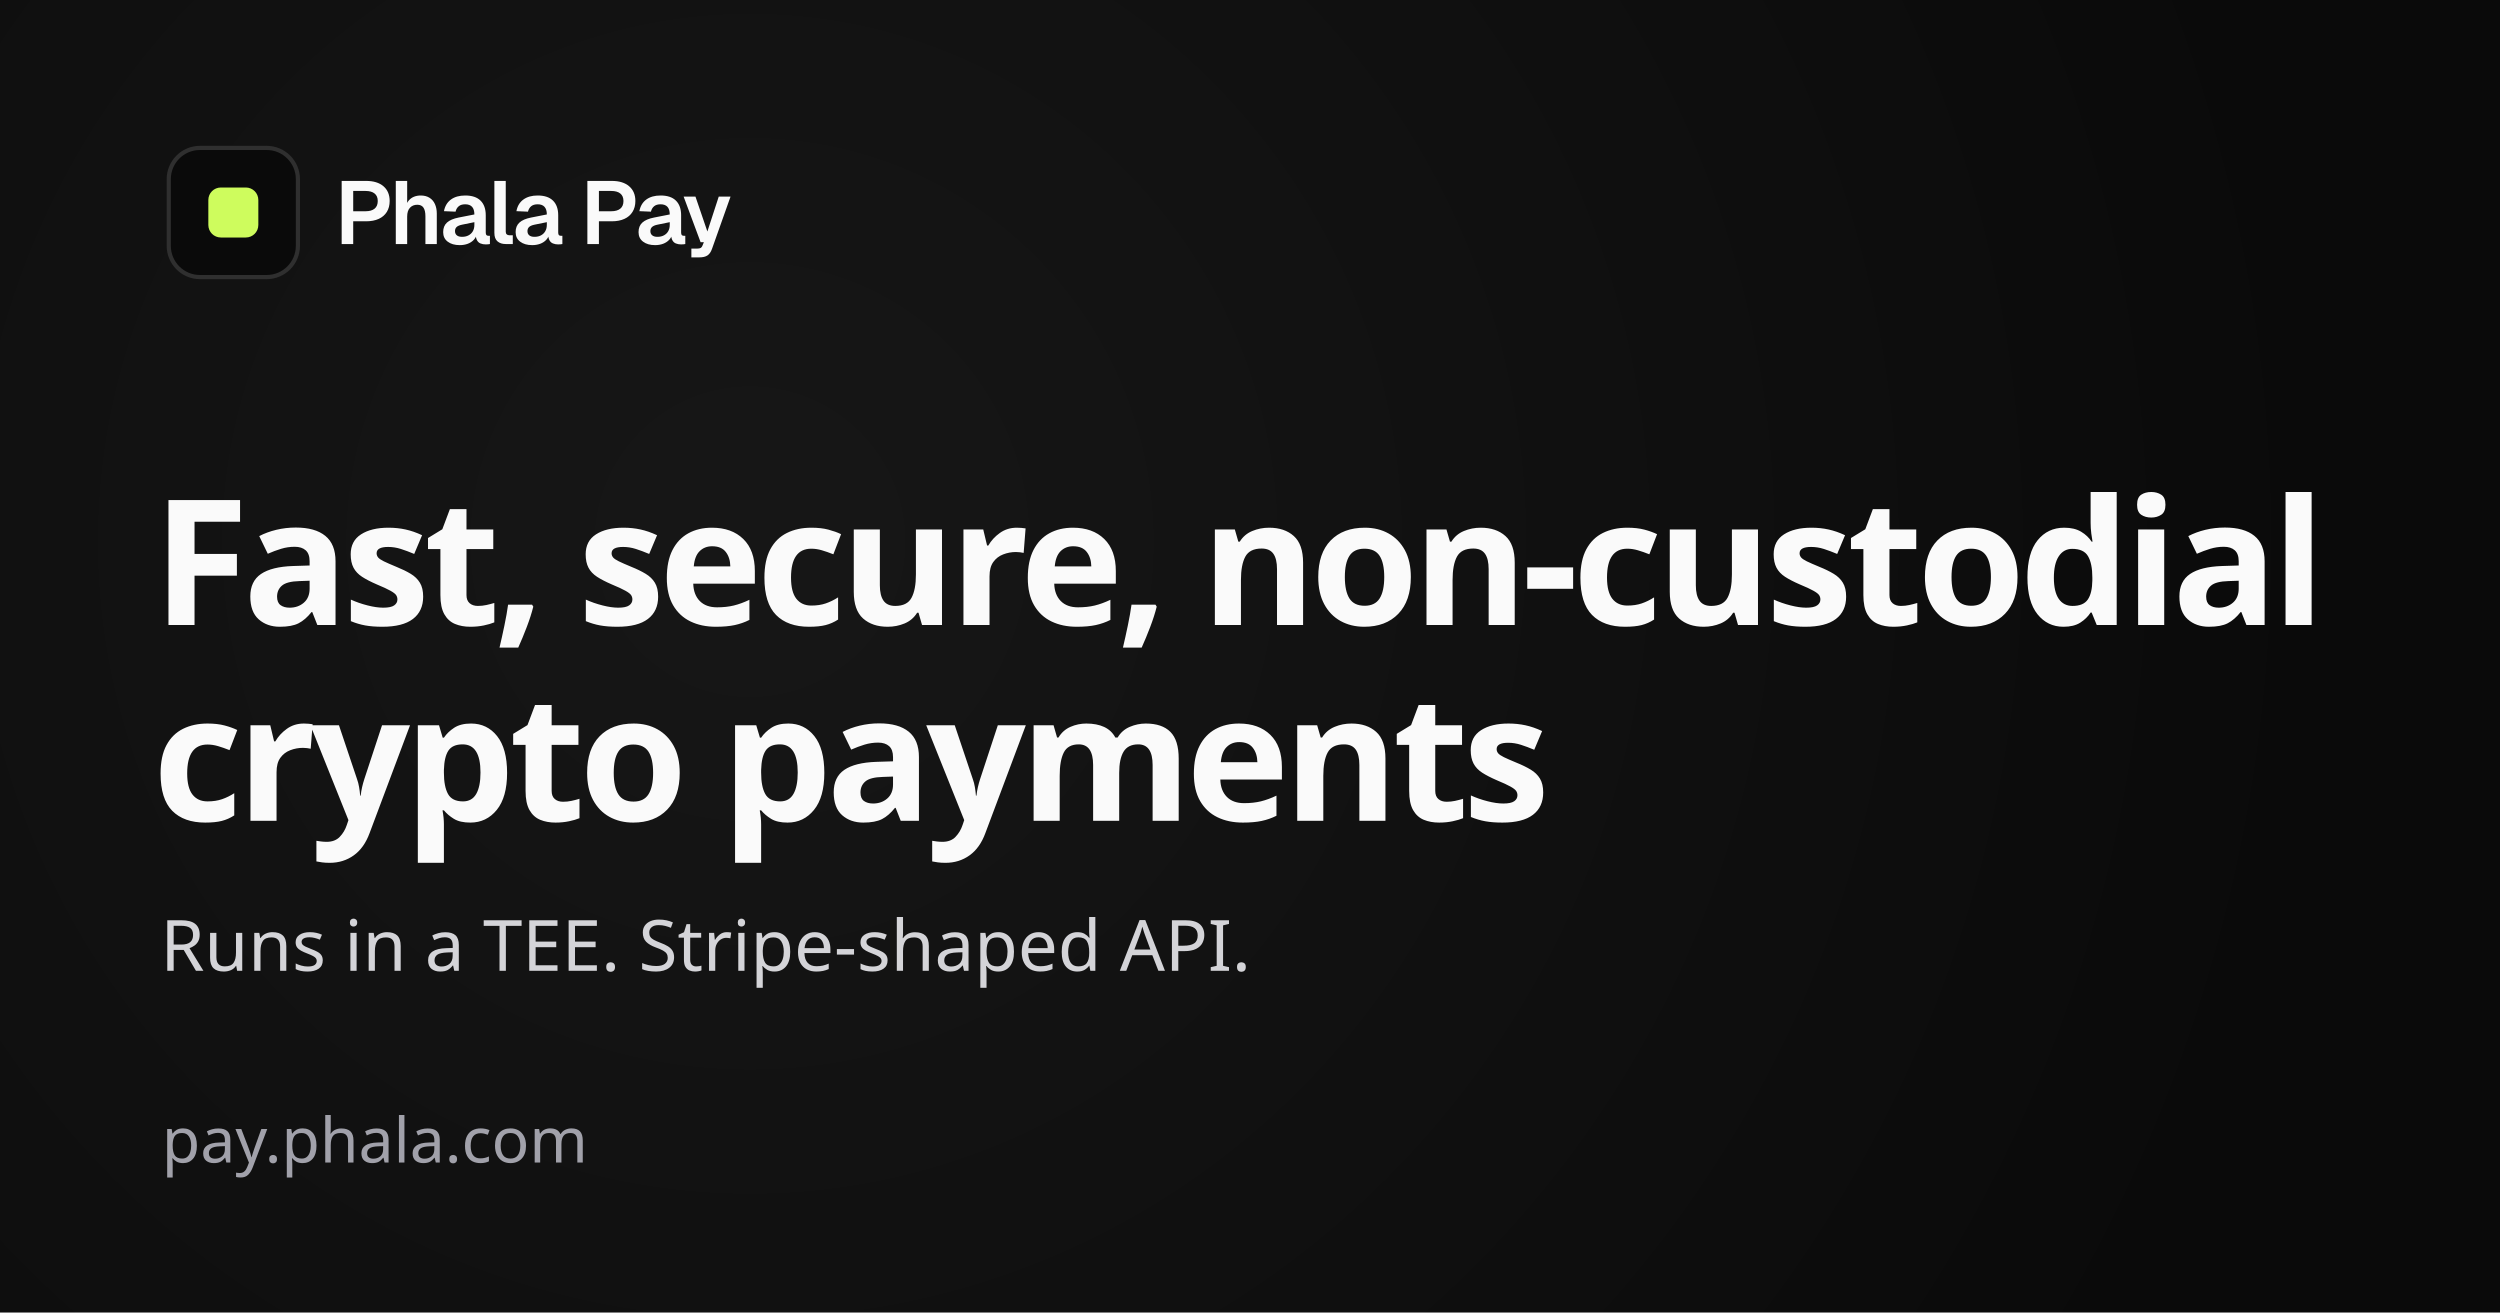
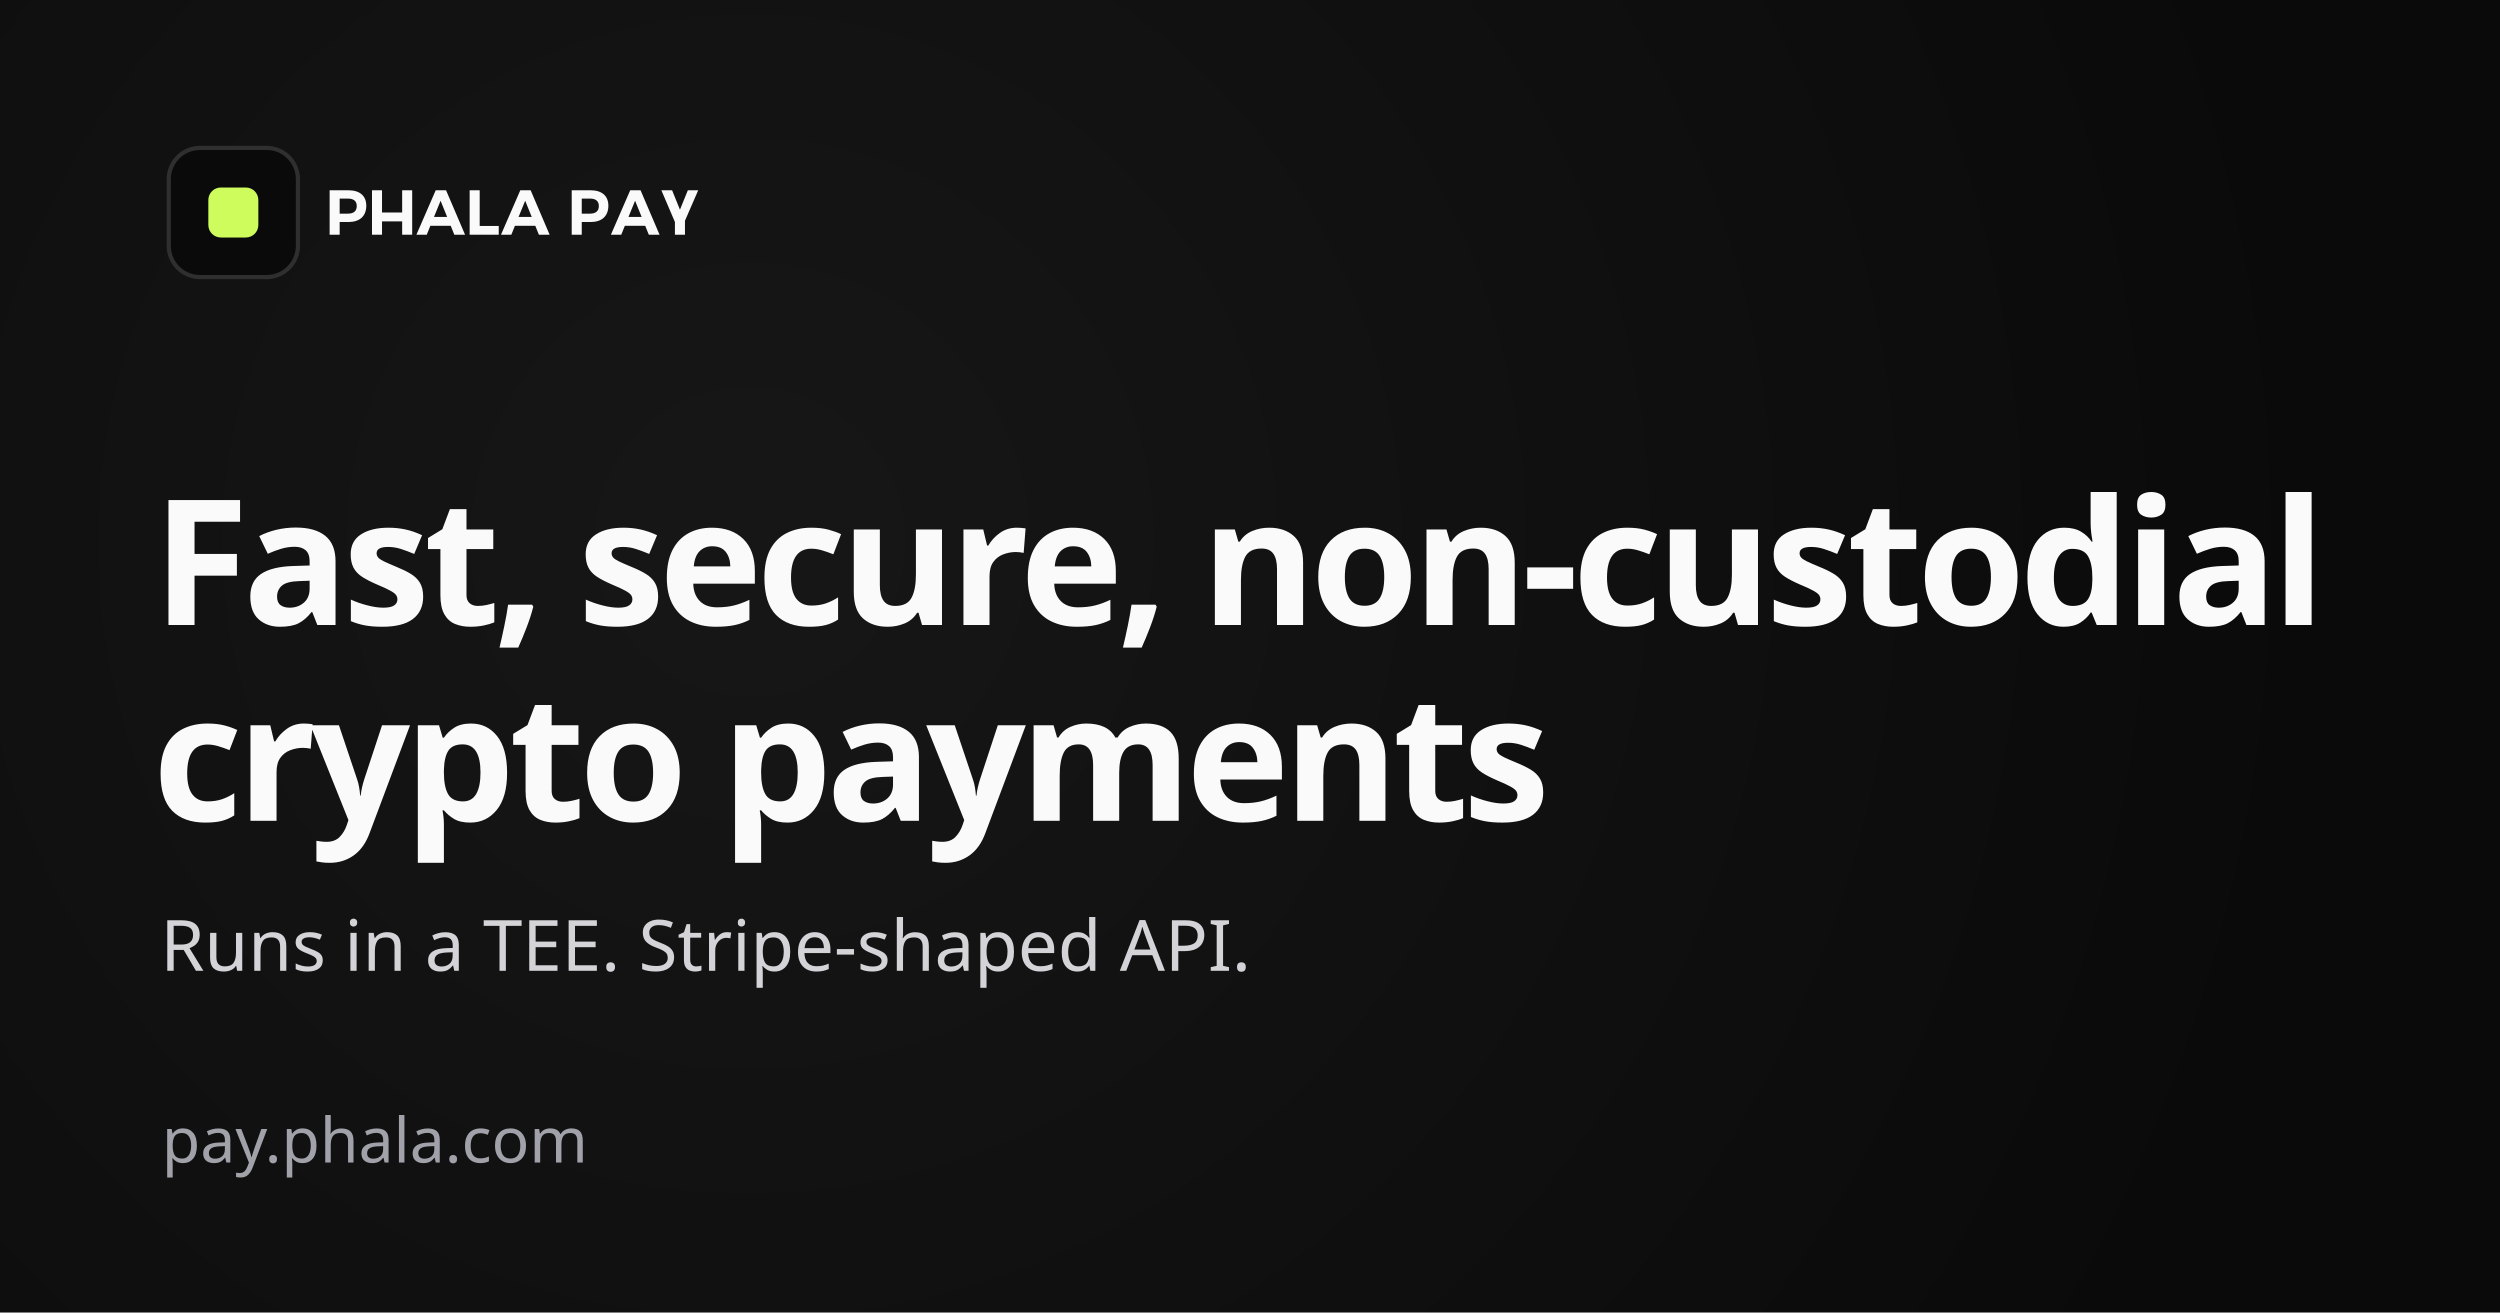
<svg xmlns="http://www.w3.org/2000/svg" width="1200" height="630" viewBox="0 0 1200 630">
  <defs>
    <radialGradient id="light" cx="360" cy="260" r="760" gradientUnits="userSpaceOnUse">
      <stop offset="0" stop-color="#fff" stop-opacity="0.05" />
      <stop offset="1" stop-color="#fff" stop-opacity="0" />
    </radialGradient>
  </defs>
  <rect width="1200" height="630" fill="#0a0a0a" />
  <rect width="1200" height="630" fill="url(#light)" />
  <g font-family="Geist Variable">
-     <svg x="80" y="70" width="272" height="64" viewBox="0 0 136 32">
-       <rect width="32" height="32" rx="8" fill="#0a0a0a" />
-       <path fill="#fff" fill-opacity=".15" fill-rule="evenodd" d="M8 0H24A8 8 0 0 1 32 8V24A8 8 0 0 1 24 32H8A8 8 0 0 1 0 24V8A8 8 0 0 1 8 0ZM8 1A7 7 0 0 0 1 8V24A7 7 0 0 0 8 31H24A7 7 0 0 0 31 24V8A7 7 0 0 0 24 1Z" />
-       <rect x="10" y="10" width="12" height="12" rx="3" fill="#cefc5d" />
-       <path fill="#fafafa" transform="translate(42 23.57)" d="M0 0V-15.15H5.87Q8.53 -15.15 10.03 -13.87Q11.52 -12.59 11.52 -10.33Q11.52 -8.81 10.84 -7.71Q10.15 -6.61 8.9 -6.04Q7.64 -5.46 5.87 -5.46H2.77V0ZM2.77 -7.87H5.74Q7.15 -7.87 7.9 -8.49Q8.66 -9.11 8.66 -10.33Q8.66 -11.52 7.9 -12.13Q7.15 -12.74 5.74 -12.74H2.77ZM12.99 0V-15.15H15.72V-8.79H15.38Q15.55 -9.77 16.06 -10.4Q16.58 -11.03 17.32 -11.34Q18.07 -11.65 18.97 -11.65Q20.22 -11.65 21.09 -11.1Q21.95 -10.56 22.39 -9.58Q22.83 -8.6 22.83 -7.32V0H20.1V-6.66Q20.1 -8.04 19.63 -8.74Q19.16 -9.43 18.15 -9.43Q17.05 -9.43 16.38 -8.7Q15.72 -7.98 15.72 -6.59V0ZM28.33 0.26Q26.54 0.26 25.45 -0.57Q24.36 -1.39 24.36 -2.86Q24.36 -4.33 25.28 -5.16Q26.2 -5.99 28.07 -6.36L31.85 -7.1Q31.85 -8.32 31.3 -8.93Q30.74 -9.54 29.65 -9.54Q28.67 -9.54 28.11 -9.08Q27.54 -8.62 27.33 -7.77L24.55 -7.89Q24.9 -9.71 26.22 -10.68Q27.54 -11.65 29.65 -11.65Q32.09 -11.65 33.33 -10.42Q34.58 -9.19 34.58 -6.91V-2.77Q34.58 -2.33 34.74 -2.15Q34.9 -1.98 35.22 -1.98H35.58V0Q35.46 0.04 35.17 0.06Q34.88 0.09 34.58 0.09Q33.88 0.09 33.32 -0.14Q32.77 -0.36 32.47 -0.93Q32.17 -1.49 32.17 -2.47L32.41 -2.3Q32.23 -1.56 31.67 -0.97Q31.1 -0.38 30.25 -0.06Q29.4 0.26 28.33 0.26ZM28.89 -1.73Q29.8 -1.73 30.46 -2.09Q31.13 -2.45 31.49 -3.09Q31.85 -3.73 31.85 -4.61V-5.25L28.91 -4.65Q27.99 -4.46 27.59 -4.09Q27.2 -3.71 27.2 -3.11Q27.2 -2.45 27.64 -2.09Q28.07 -1.73 28.89 -1.73ZM39.38 0Q38.14 0 37.4 -0.64Q36.65 -1.28 36.65 -2.69V-15.15H39.38V-2.97Q39.38 -2.54 39.61 -2.33Q39.83 -2.11 40.23 -2.11H41.07V0ZM45.72 0.26Q43.93 0.26 42.84 -0.57Q41.75 -1.39 41.75 -2.86Q41.75 -4.33 42.67 -5.16Q43.58 -5.99 45.46 -6.36L49.24 -7.1Q49.24 -8.32 48.68 -8.93Q48.13 -9.54 47.04 -9.54Q46.06 -9.54 45.49 -9.08Q44.93 -8.62 44.71 -7.77L41.94 -7.89Q42.28 -9.71 43.61 -10.68Q44.93 -11.65 47.04 -11.65Q49.47 -11.65 50.72 -10.42Q51.97 -9.19 51.97 -6.91V-2.77Q51.97 -2.33 52.13 -2.15Q52.29 -1.98 52.61 -1.98H52.97V0Q52.84 0.04 52.55 0.06Q52.27 0.09 51.97 0.09Q51.26 0.09 50.71 -0.14Q50.15 -0.36 49.86 -0.93Q49.56 -1.49 49.56 -2.47L49.79 -2.3Q49.62 -1.56 49.06 -0.97Q48.49 -0.38 47.64 -0.06Q46.78 0.26 45.72 0.26ZM46.27 -1.73Q47.19 -1.73 47.85 -2.09Q48.51 -2.45 48.87 -3.09Q49.24 -3.73 49.24 -4.61V-5.25L46.29 -4.65Q45.38 -4.46 44.98 -4.09Q44.59 -3.71 44.59 -3.11Q44.59 -2.45 45.02 -2.09Q45.46 -1.73 46.27 -1.73ZM58.97 0V-15.15H64.83Q67.5 -15.15 68.99 -13.87Q70.49 -12.59 70.49 -10.33Q70.49 -8.81 69.8 -7.71Q69.12 -6.61 67.86 -6.04Q66.6 -5.46 64.83 -5.46H61.74V0ZM61.74 -7.87H64.7Q66.11 -7.87 66.87 -8.49Q67.63 -9.11 67.63 -10.33Q67.63 -11.52 66.87 -12.13Q66.11 -12.74 64.7 -12.74H61.74ZM75.22 0.26Q73.43 0.26 72.34 -0.57Q71.25 -1.39 71.25 -2.86Q71.25 -4.33 72.17 -5.16Q73.09 -5.99 74.97 -6.36L78.74 -7.1Q78.74 -8.32 78.19 -8.93Q77.63 -9.54 76.54 -9.54Q75.56 -9.54 75 -9.08Q74.43 -8.62 74.22 -7.77L71.45 -7.89Q71.79 -9.71 73.11 -10.68Q74.43 -11.65 76.54 -11.65Q78.98 -11.65 80.22 -10.42Q81.47 -9.19 81.47 -6.91V-2.77Q81.47 -2.33 81.63 -2.15Q81.79 -1.98 82.11 -1.98H82.47V0Q82.35 0.04 82.06 0.06Q81.77 0.09 81.47 0.09Q80.77 0.09 80.21 -0.14Q79.66 -0.36 79.36 -0.93Q79.06 -1.49 79.06 -2.47L79.3 -2.3Q79.13 -1.56 78.56 -0.97Q77.99 -0.38 77.14 -0.06Q76.29 0.26 75.22 0.26ZM75.78 -1.73Q76.69 -1.73 77.35 -2.09Q78.02 -2.45 78.38 -3.09Q78.74 -3.73 78.74 -4.61V-5.25L75.8 -4.65Q74.88 -4.46 74.49 -4.09Q74.09 -3.71 74.09 -3.11Q74.09 -2.45 74.53 -2.09Q74.97 -1.73 75.78 -1.73ZM83.93 3.2V1.09H85.38Q85.93 1.09 86.2 0.92Q86.46 0.75 86.61 0.34L86.93 -0.45H86.14L82.07 -11.39H84.91L87.77 -3.01L90.5 -11.39H93.33L88.87 1.19Q88.49 2.26 87.8 2.73Q87.1 3.2 85.87 3.2Z" />
+     <svg x="80" y="70" width="256" height="64" viewBox="0 0 192 48">
+       <g transform="scale(1.5)">
+         <rect width="32" height="32" rx="8" fill="#0a0a0a" />
+         <path fill="#fff" fill-opacity=".15" fill-rule="evenodd" d="M8 0H24A8 8 0 0 1 32 8V24A8 8 0 0 1 24 32H8A8 8 0 0 1 0 24V8A8 8 0 0 1 8 0ZM8 1A7 7 0 0 0 1 8V24A7 7 0 0 0 8 31H24A7 7 0 0 0 31 24V8A7 7 0 0 0 24 1Z" />
+         <rect x="10" y="10" width="12" height="12" rx="3" fill="#cefc5d" />
+       </g>
+       <g fill="#fafafa">
+         <path d="M71.863 21.553C71.863 25.279 69.53 27.427 65.459 27.427H62.28V31.998H58.667V16H65.459C69.53 16 71.863 18.011 71.863 21.553ZM68.433 21.668C68.433 19.885 67.289 18.994 65.276 18.994H62.28V24.41H65.276C67.289 24.41 68.433 23.496 68.433 21.668Z" />
+         <path d="M77.527 16V23.999H84.777V16H88.388V31.998H84.777V27.198H77.527V31.998H73.916V16H77.527Z" />
+         <path d="M102.261 28.798H94.924L93.63 32H89.902L96.854 16.002H100.582L107.421 32H103.555L102.261 28.798ZM100.974 25.596L98.613 19.771L96.233 25.598L100.974 25.596Z" />
+         <path d="M112.686 16V28.844H119.547V31.998H109.072V16H112.686Z" />
+         <path d="M132.71 28.798H125.373L124.078 32H120.35L127.303 16.002H131.031L137.867 32H134.001L132.71 28.798ZM131.423 25.596L129.064 19.769L126.684 25.596H131.423Z" />
+         <path transform="translate(87.15)" d="M71.863 21.553C71.863 25.279 69.53 27.427 65.459 27.427H62.28V31.998H58.667V16H65.459C69.53 16 71.863 18.011 71.863 21.553ZM68.433 21.668C68.433 19.885 67.289 18.994 65.276 18.994H62.28V24.41H65.276C67.289 24.41 68.433 23.496 68.433 21.668Z" />
+         <path transform="translate(70.02)" d="M102.261 28.798H94.924L93.63 32H89.902L96.854 16.002H100.582L107.421 32H103.555L102.261 28.798ZM100.974 25.596L98.613 19.771L96.233 25.598L100.974 25.596Z" />
+         <path d="M178.09 16H181.956L184.779 22.987L187.627 16H191.355L186.586 26.974V32H182.973V27.423Z" />
+       </g>
    </svg>
    <text font-size="84" font-weight="600" letter-spacing="-2.8" fill="#fafafa">
      <tspan x="73.3" y="300">Fast, secure, non-custodial</tspan>
      <tspan x="73.3" y="394">crypto payments</tspan>
    </text>
    <text x="77" y="466" font-size="34" font-weight="450" fill="#d4d4d8">Runs in a TEE. Stripe-shaped API.</text>
    <text x="77.7" y="558" font-size="30" font-weight="450" fill="#a1a1aa">pay.phala.com</text>
  </g>
</svg>
